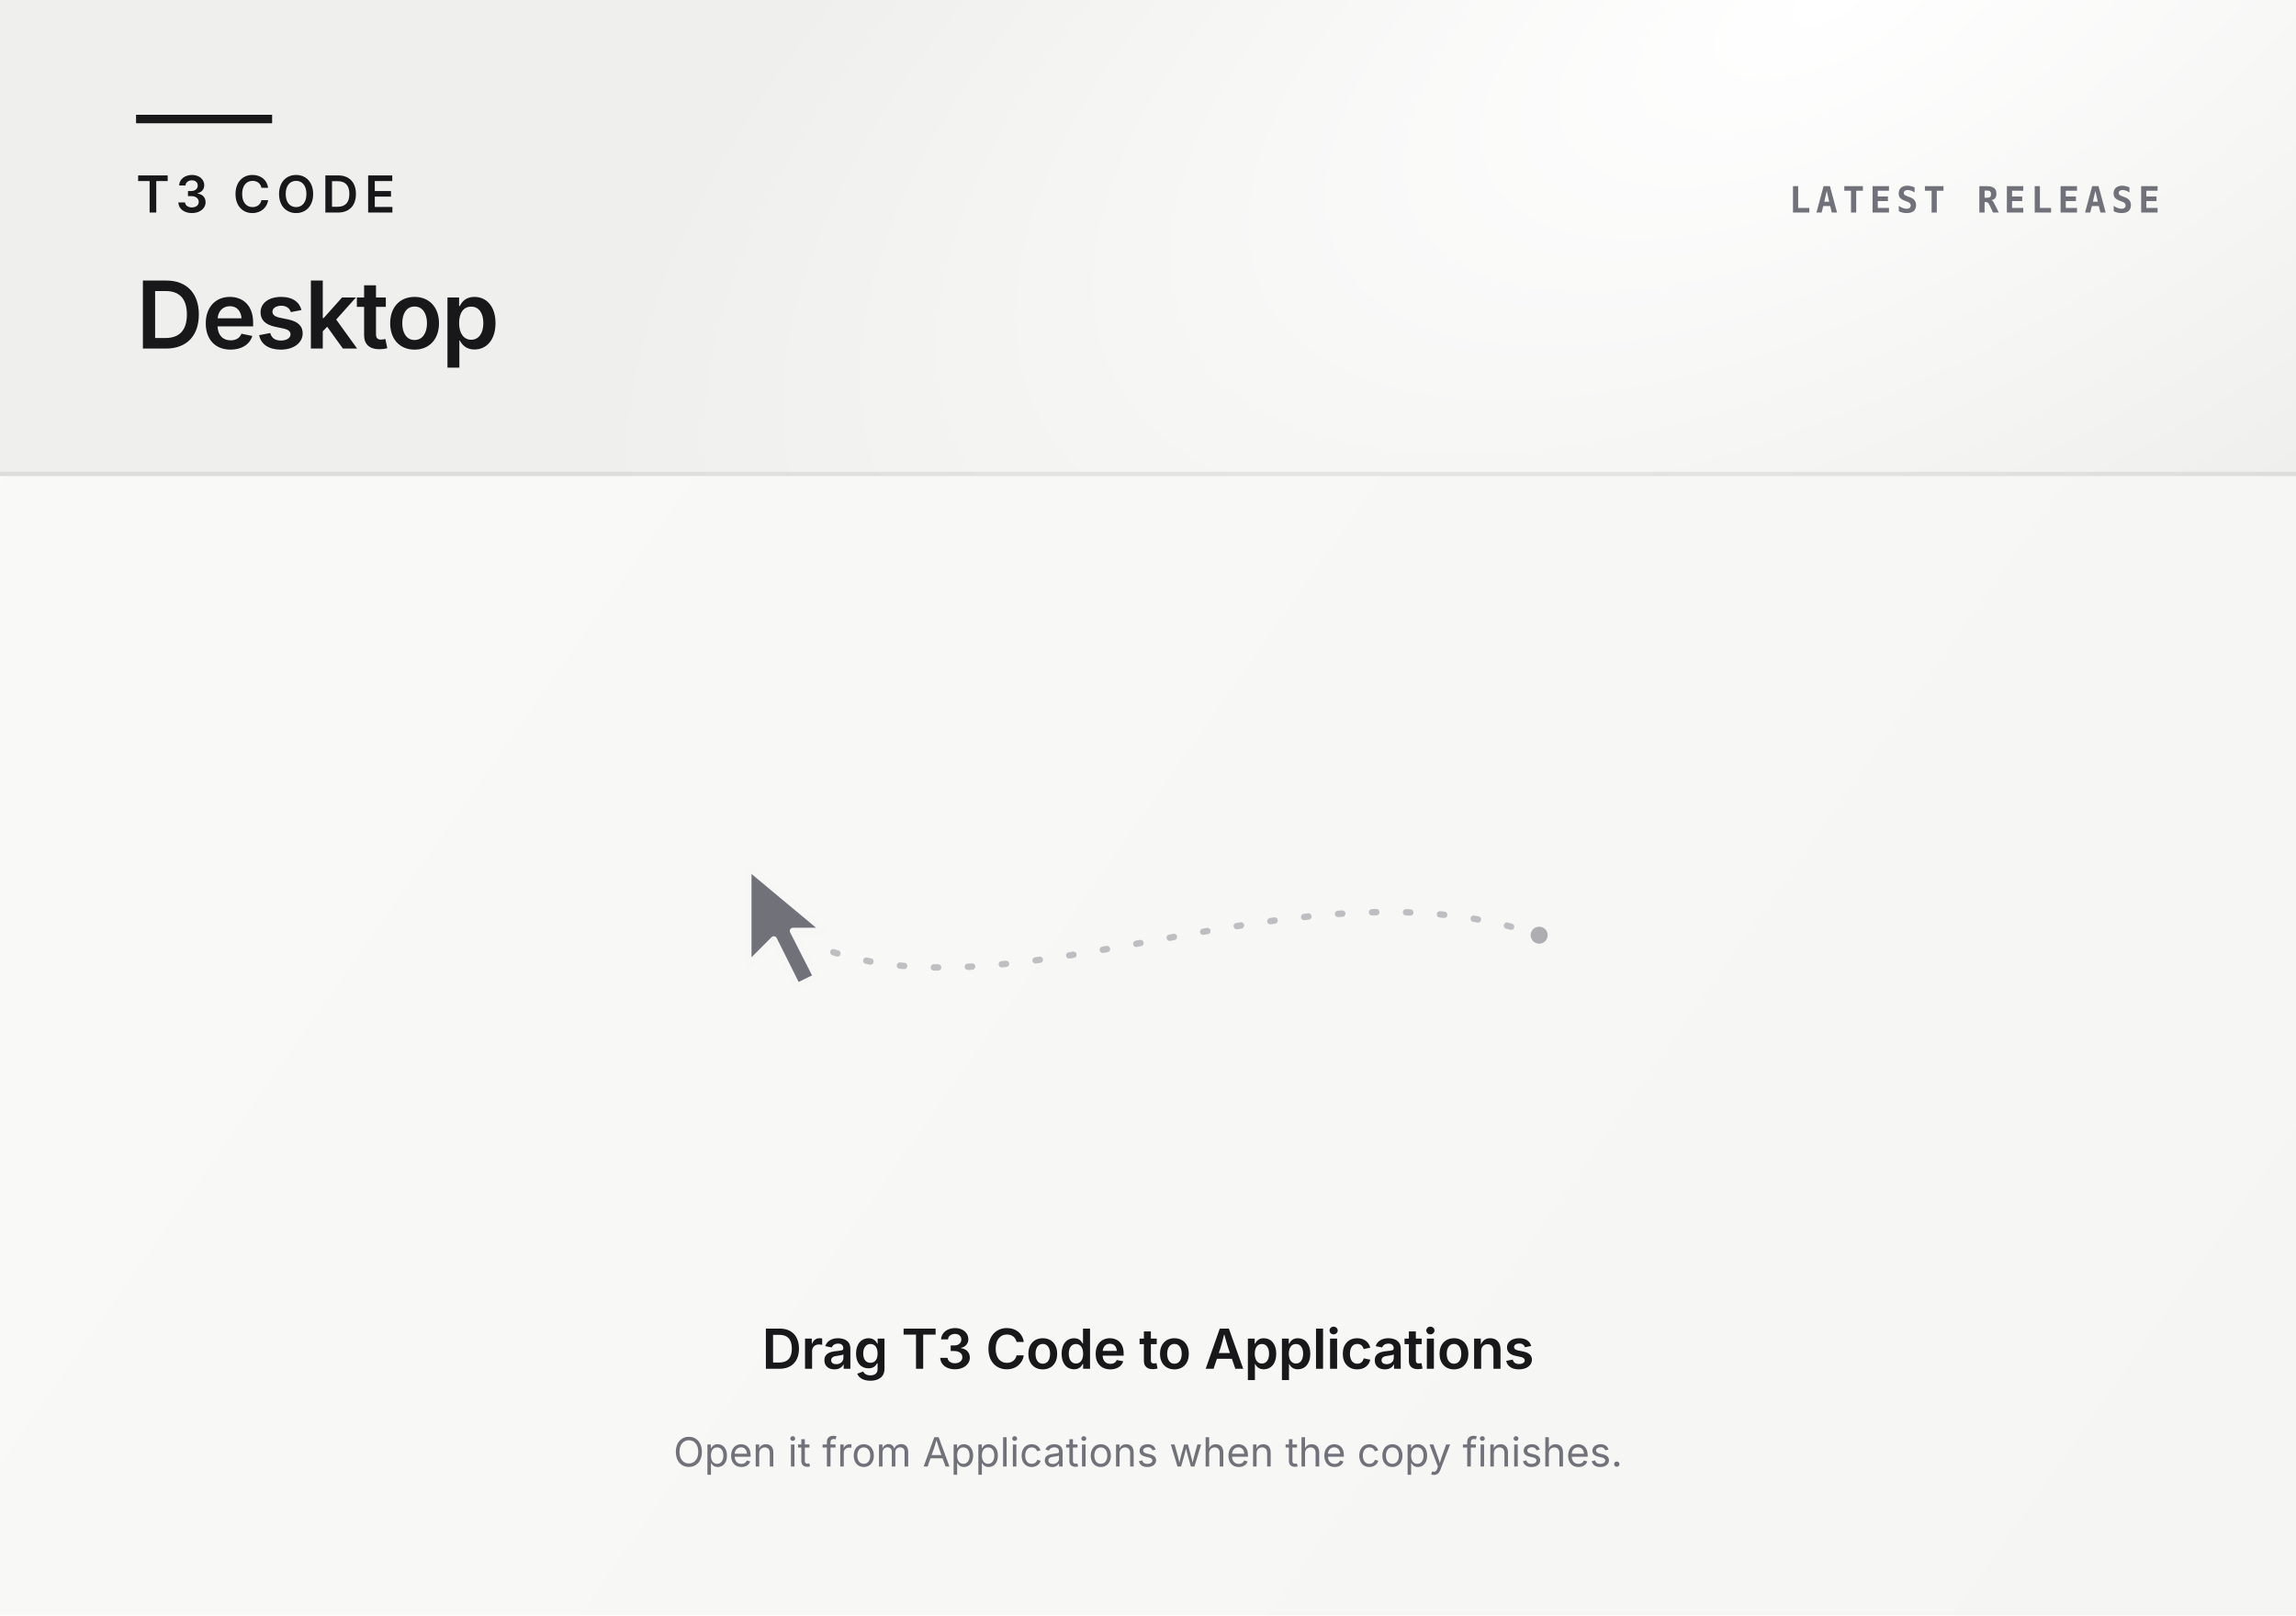
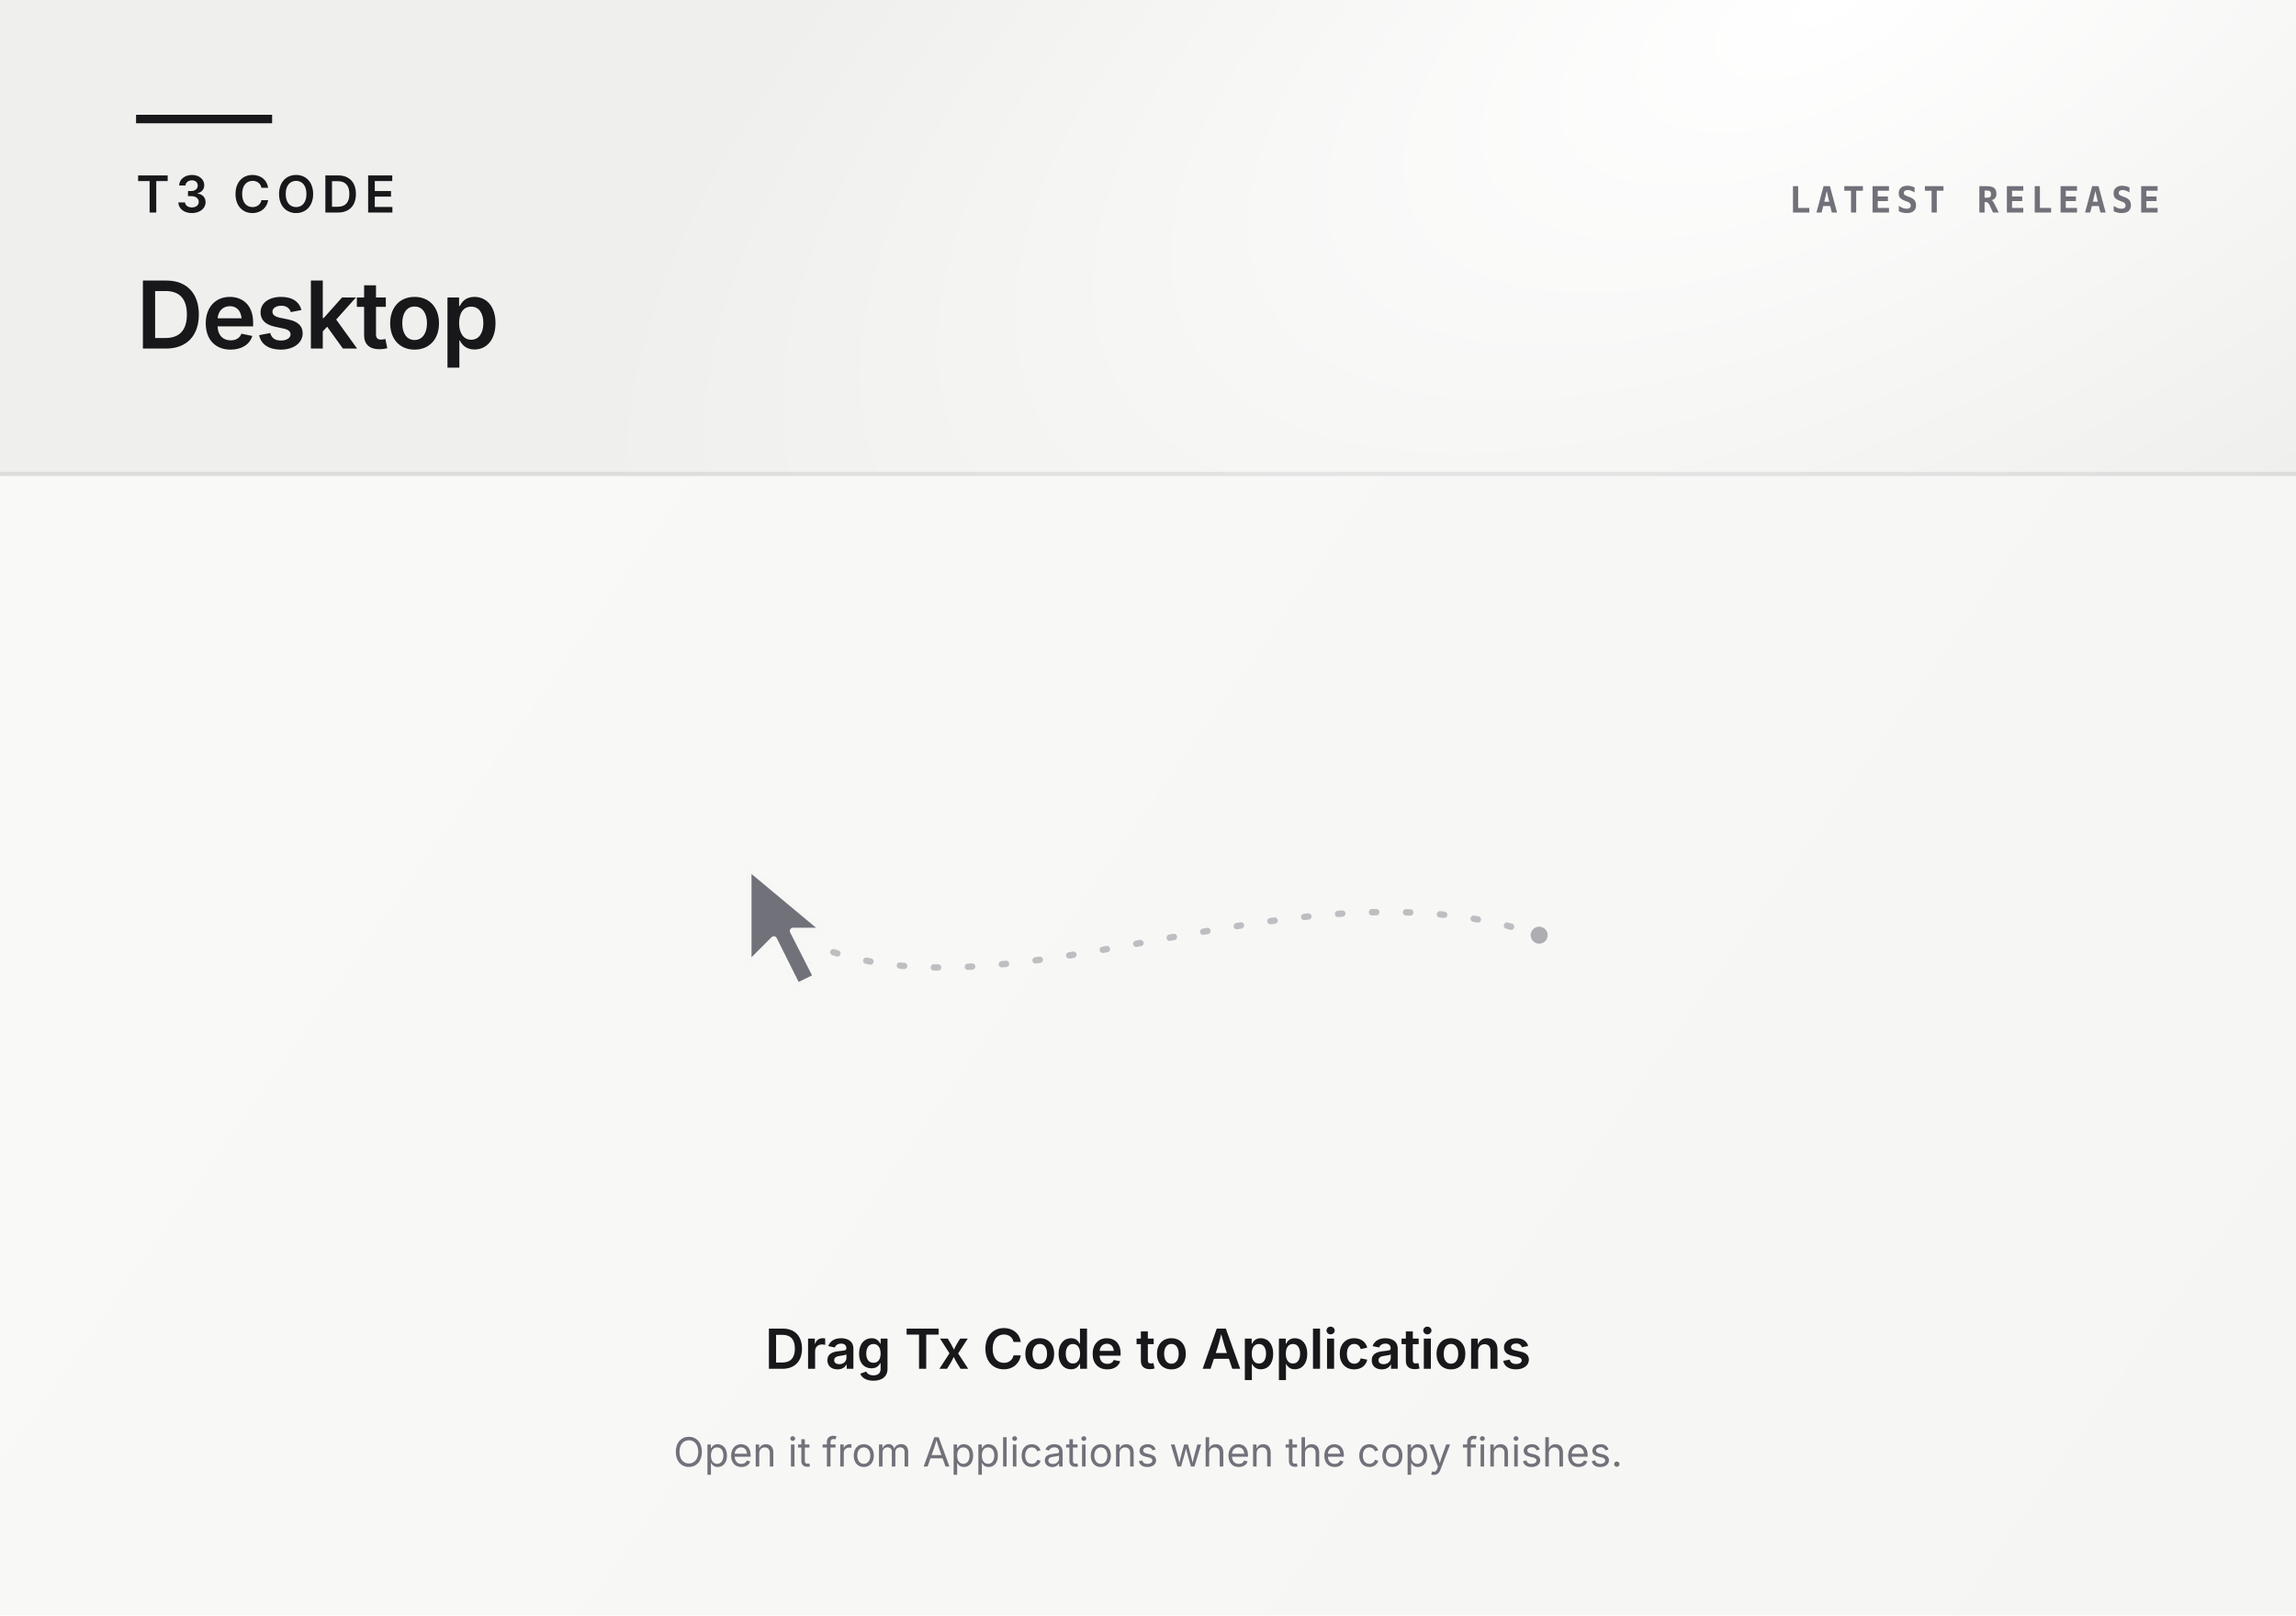
<svg xmlns="http://www.w3.org/2000/svg" width="1080" height="760" viewBox="0 0 540 380" fill="none">
  <defs>
    <linearGradient id="latest-surface" x1="0" y1="0" x2="540" y2="380" gradientUnits="userSpaceOnUse">
      <stop stop-color="#FAFAF9" />
      <stop offset="1" stop-color="#F5F5F4" />
    </linearGradient>
    <radialGradient id="latest-light" cx="0" cy="0" r="1" gradientUnits="userSpaceOnUse" gradientTransform="translate(430 0) rotate(152) scale(320 150)">
      <stop stop-color="#FFFFFF" />
      <stop offset="1" stop-color="#FFFFFF" stop-opacity="0" />
    </radialGradient>
  </defs>
  <rect width="540" height="380" fill="url(#latest-surface)" />
  <rect width="540" height="112" fill="#EFEFED" />
  <rect width="540" height="112" fill="url(#latest-light)" />
  <path d="M0 111.5H540" stroke="#18181B" stroke-opacity="0.08" />
  <path d="M32 28H64" stroke="#18181B" stroke-width="2" />
  <g font-family="-apple-system, BlinkMacSystemFont, sans-serif" fill="#18181B">
    <text x="32" y="50" font-size="12" font-weight="600" letter-spacing="1.4">T3 CODE</text>
    <text x="32" y="82" font-size="22" font-weight="600" letter-spacing="-0.45">Desktop</text>
    <text x="508" y="50" text-anchor="end" font-family="ui-monospace, SFMono-Regular, Menlo, monospace" font-size="8.5" font-weight="600" letter-spacing="1.2" fill="#71717A">LATEST RELEASE</text>
  </g>
  <path d="M196 224C242 239 307 201 362 220" stroke="#71717A" stroke-width="1.5" stroke-linecap="round" stroke-dasharray="1 7" opacity="0.42" />
  <circle cx="362" cy="220" r="2" fill="#71717A" opacity="0.55" />
  <path d="M176 204V227L182 221L187.5 232L192 229.8L186.5 219H194L176 204Z" fill="#71717A" stroke="#F7F7F5" stroke-width="1.5" stroke-linejoin="round" />
  <g font-family="-apple-system, BlinkMacSystemFont, sans-serif" text-anchor="middle">
-     <text x="270" y="322" font-size="13" font-weight="600" letter-spacing="-0.1" fill="#18181B">Drag T3 Code to Applications</text>
+     <text x="270" y="322" font-size="13" font-weight="600" letter-spacing="-0.1" fill="#18181B">Drag Tx Code to Applications</text>
    <text x="270" y="345" font-size="9.5" fill="#71717A">Open it from Applications when the copy finishes.</text>
  </g>
</svg>
